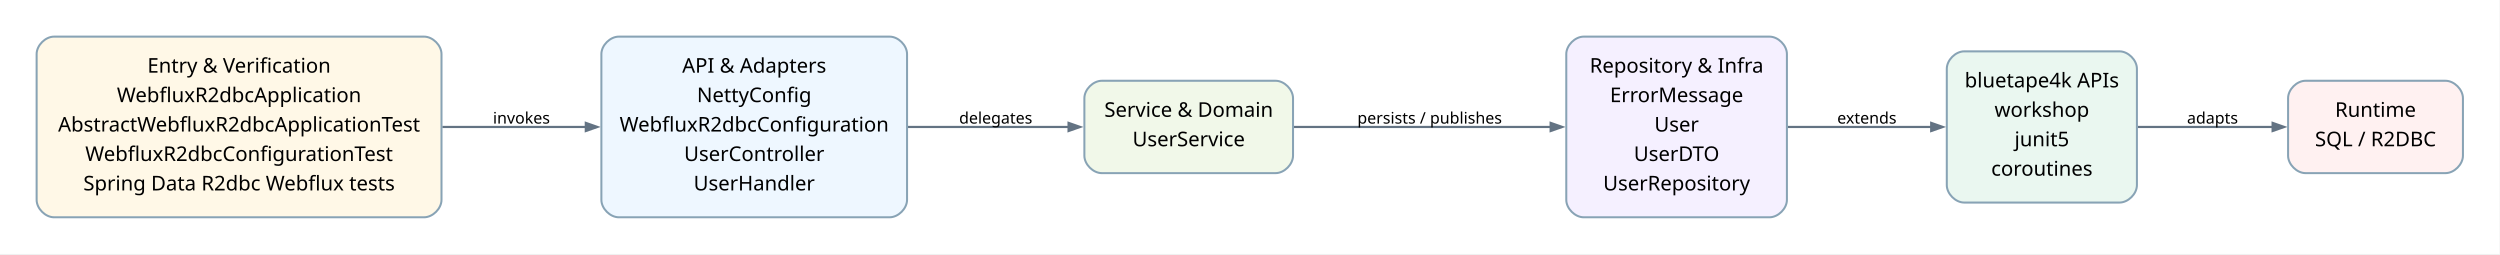
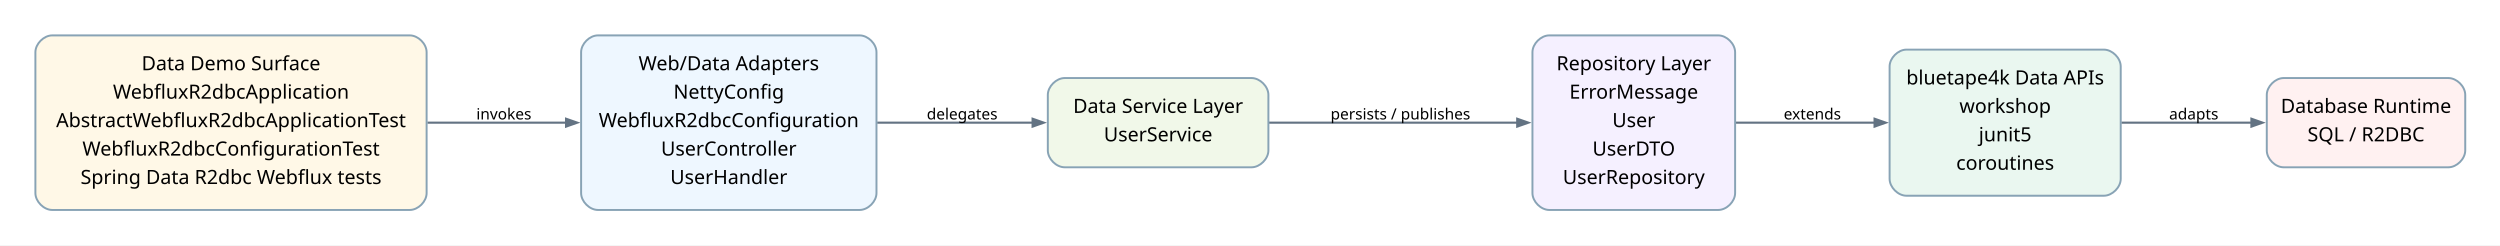
- <svg xmlns="http://www.w3.org/2000/svg" width="1720pt" height="175pt" viewBox="0.00 0.00 1720.00 175.00">
+ <svg xmlns="http://www.w3.org/2000/svg" width="1780pt" height="175pt" viewBox="0.00 0.00 1780.00 175.00">
  <g id="graph0" class="graph" transform="scale(1 1) rotate(0) translate(25.2 149.49)">
-     <polygon fill="white" stroke="none" points="-25.2,25.2 -25.2,-149.49 1694.5,-149.49 1694.5,25.2 -25.2,25.2" />
+     <polygon fill="white" stroke="none" points="-25.2,25.2 -25.2,-149.49 1755.25,-149.49 1755.25,25.2 -25.2,25.2" />
    <g id="edge1" class="edge">
      <path fill="none" stroke="#637383" stroke-width="1.5" d="M279.1,-62.15C279.1,-62.15 377.83,-62.15 377.83,-62.15" />
      <polygon fill="#637383" stroke="#637383" stroke-width="1.5" points="377.83,-64.95 385.83,-62.15 377.83,-59.35 377.83,-64.95" />
      <text xml:space="preserve" text-anchor="middle" x="333.55" y="-64.45" font-family="Comic Mono" font-size="11.00">invokes</text>
    </g>
    <g id="edge2" class="edge">
-       <path fill="none" stroke="#637383" stroke-width="1.5" d="M599.51,-62.15C599.51,-62.15 709.97,-62.15 709.97,-62.15" />
-       <polygon fill="#637383" stroke="#637383" stroke-width="1.5" points="709.97,-64.95 717.97,-62.15 709.97,-59.35 709.97,-64.95" />
+       <path fill="none" stroke="#637383" stroke-width="1.5" d="M599.32,-62.15C599.32,-62.15 710.01,-62.15 710.01,-62.15" />
+       <polygon fill="#637383" stroke="#637383" stroke-width="1.5" points="710.01,-64.95 718.01,-62.15 710.01,-59.35 710.01,-64.95" />
      <text xml:space="preserve" text-anchor="middle" x="659.85" y="-64.45" font-family="Comic Mono" font-size="11.00">delegates</text>
    </g>
    <g id="edge3" class="edge">
-       <path fill="none" stroke="#637383" stroke-width="1.5" d="M865.05,-62.15C865.05,-62.15 1041.65,-62.15 1041.65,-62.15" />
-       <polygon fill="#637383" stroke="#637383" stroke-width="1.5" points="1041.65,-64.95 1049.65,-62.15 1041.65,-59.35 1041.65,-64.95" />
-       <text xml:space="preserve" text-anchor="middle" x="958.4" y="-64.45" font-family="Comic Mono" font-size="11.00">persists / publishes</text>
+       <path fill="none" stroke="#637383" stroke-width="1.5" d="M878.35,-62.15C878.35,-62.15 1055.05,-62.15 1055.05,-62.15" />
+       <polygon fill="#637383" stroke="#637383" stroke-width="1.5" points="1055.05,-64.95 1063.05,-62.15 1055.05,-59.35 1055.05,-64.95" />
+       <text xml:space="preserve" text-anchor="middle" x="971.9" y="-64.45" font-family="Comic Mono" font-size="11.00">persists / publishes</text>
    </g>
    <g id="edge4" class="edge">
-       <path fill="none" stroke="#637383" stroke-width="1.5" d="M1204.72,-62.15C1204.72,-62.15 1303.46,-62.15 1303.46,-62.15" />
-       <polygon fill="#637383" stroke="#637383" stroke-width="1.5" points="1303.46,-64.95 1311.46,-62.15 1303.46,-59.35 1303.46,-64.95" />
-       <text xml:space="preserve" text-anchor="middle" x="1259.2" y="-64.45" font-family="Comic Mono" font-size="11.00">extends</text>
+       <path fill="none" stroke="#637383" stroke-width="1.5" d="M1210.66,-62.15C1210.66,-62.15 1309.49,-62.15 1309.49,-62.15" />
+       <polygon fill="#637383" stroke="#637383" stroke-width="1.5" points="1309.49,-64.95 1317.49,-62.15 1309.49,-59.35 1309.49,-64.95" />
+       <text xml:space="preserve" text-anchor="middle" x="1265.2" y="-64.45" font-family="Comic Mono" font-size="11.00">extends</text>
    </g>
    <g id="edge5" class="edge">
-       <path fill="none" stroke="#637383" stroke-width="1.5" d="M1445.69,-62.15C1445.69,-62.15 1538.36,-62.15 1538.36,-62.15" />
-       <polygon fill="#637383" stroke="#637383" stroke-width="1.5" points="1538.36,-64.95 1546.36,-62.15 1538.36,-59.35 1538.36,-64.95" />
-       <text xml:space="preserve" text-anchor="middle" x="1497" y="-64.45" font-family="Comic Mono" font-size="11.00">adapts</text>
+       <path fill="none" stroke="#637383" stroke-width="1.5" d="M1485.18,-62.15C1485.18,-62.15 1577.81,-62.15 1577.81,-62.15" />
+       <polygon fill="#637383" stroke="#637383" stroke-width="1.5" points="1577.81,-64.95 1585.81,-62.15 1577.81,-59.35 1577.81,-64.95" />
+       <text xml:space="preserve" text-anchor="middle" x="1536.75" y="-64.45" font-family="Comic Mono" font-size="11.00">adapts</text>
    </g>
    <g id="node1" class="node">
      <path fill="#fff8e7" stroke="#88a3b5" stroke-width="1.4" d="M266.55,-124.29C266.55,-124.29 12,-124.29 12,-124.29 6,-124.29 0,-118.29 0,-112.29 0,-112.29 0,-12 0,-12 0,-6 6,0 12,0 12,0 266.55,0 266.55,0 272.55,0 278.55,-6 278.55,-12 278.55,-12 278.55,-112.29 278.55,-112.29 278.55,-118.29 272.55,-124.29 266.55,-124.29" />
-       <text xml:space="preserve" text-anchor="middle" x="139.28" y="-99.47" font-family="Architects Daughter" font-size="14.00">Entry &amp; Verification</text>
+       <text xml:space="preserve" text-anchor="middle" x="139.28" y="-99.47" font-family="Architects Daughter" font-size="14.00">Data Demo Surface</text>
      <text xml:space="preserve" text-anchor="middle" x="139.28" y="-79.22" font-family="Architects Daughter" font-size="14.00">WebfluxR2dbcApplication</text>
      <text xml:space="preserve" text-anchor="middle" x="139.28" y="-58.97" font-family="Architects Daughter" font-size="14.00">AbstractWebfluxR2dbcApplicationTest</text>
      <text xml:space="preserve" text-anchor="middle" x="139.28" y="-38.72" font-family="Architects Daughter" font-size="14.00">WebfluxR2dbcConfigurationTest</text>
      <text xml:space="preserve" text-anchor="middle" x="139.28" y="-18.47" font-family="Architects Daughter" font-size="14.00">Spring Data R2dbc Webflux tests</text>
    </g>
    <g id="node2" class="node">
      <path fill="#eef7ff" stroke="#88a3b5" stroke-width="1.4" d="M586.85,-124.29C586.85,-124.29 400.55,-124.29 400.55,-124.29 394.55,-124.29 388.55,-118.29 388.55,-112.29 388.55,-112.29 388.55,-12 388.55,-12 388.55,-6 394.55,0 400.55,0 400.55,0 586.85,0 586.85,0 592.85,0 598.85,-6 598.85,-12 598.85,-12 598.85,-112.29 598.85,-112.29 598.85,-118.29 592.85,-124.29 586.85,-124.29" />
-       <text xml:space="preserve" text-anchor="middle" x="493.7" y="-99.47" font-family="Architects Daughter" font-size="14.00">API &amp; Adapters</text>
+       <text xml:space="preserve" text-anchor="middle" x="493.7" y="-99.47" font-family="Architects Daughter" font-size="14.00">Web/Data Adapters</text>
      <text xml:space="preserve" text-anchor="middle" x="493.7" y="-79.22" font-family="Architects Daughter" font-size="14.00">NettyConfig</text>
      <text xml:space="preserve" text-anchor="middle" x="493.7" y="-58.97" font-family="Architects Daughter" font-size="14.00">WebfluxR2dbcConfiguration</text>
      <text xml:space="preserve" text-anchor="middle" x="493.7" y="-38.72" font-family="Architects Daughter" font-size="14.00">UserController</text>
      <text xml:space="preserve" text-anchor="middle" x="493.7" y="-18.47" font-family="Architects Daughter" font-size="14.00">UserHandler</text>
    </g>
    <g id="node3" class="node">
-       <path fill="#f1f8e9" stroke="#88a3b5" stroke-width="1.4" d="M852.4,-93.92C852.4,-93.92 732.85,-93.92 732.85,-93.92 726.85,-93.92 720.85,-87.92 720.85,-81.92 720.85,-81.92 720.85,-42.38 720.85,-42.38 720.85,-36.38 726.85,-30.38 732.85,-30.38 732.85,-30.38 852.4,-30.38 852.4,-30.38 858.4,-30.38 864.4,-36.38 864.4,-42.38 864.4,-42.38 864.4,-81.92 864.4,-81.92 864.4,-87.92 858.4,-93.92 852.4,-93.92" />
-       <text xml:space="preserve" text-anchor="middle" x="792.63" y="-69.1" font-family="Architects Daughter" font-size="14.00">Service &amp; Domain</text>
-       <text xml:space="preserve" text-anchor="middle" x="792.63" y="-48.85" font-family="Architects Daughter" font-size="14.00">UserService</text>
+       <path fill="#f1f8e9" stroke="#88a3b5" stroke-width="1.4" d="M865.9,-93.92C865.9,-93.92 732.85,-93.92 732.85,-93.92 726.85,-93.92 720.85,-87.92 720.85,-81.92 720.85,-81.92 720.85,-42.38 720.85,-42.38 720.85,-36.38 726.85,-30.38 732.85,-30.38 732.85,-30.38 865.9,-30.38 865.9,-30.38 871.9,-30.38 877.9,-36.38 877.9,-42.38 877.9,-42.38 877.9,-81.92 877.9,-81.92 877.9,-87.92 871.9,-93.92 865.9,-93.92" />
+       <text xml:space="preserve" text-anchor="middle" x="799.38" y="-69.1" font-family="Architects Daughter" font-size="14.00">Data Service Layer</text>
+       <text xml:space="preserve" text-anchor="middle" x="799.38" y="-48.85" font-family="Architects Daughter" font-size="14.00">UserService</text>
    </g>
    <g id="node4" class="node">
-       <path fill="#f5f0ff" stroke="#88a3b5" stroke-width="1.4" d="M1192.2,-124.29C1192.2,-124.29 1064.4,-124.29 1064.4,-124.29 1058.4,-124.29 1052.4,-118.29 1052.4,-112.29 1052.4,-112.29 1052.4,-12 1052.4,-12 1052.4,-6 1058.4,0 1064.4,0 1064.4,0 1192.2,0 1192.2,0 1198.2,0 1204.2,-6 1204.2,-12 1204.2,-12 1204.2,-112.29 1204.2,-112.29 1204.2,-118.29 1198.2,-124.29 1192.2,-124.29" />
-       <text xml:space="preserve" text-anchor="middle" x="1128.3" y="-99.47" font-family="Architects Daughter" font-size="14.00">Repository &amp; Infra</text>
-       <text xml:space="preserve" text-anchor="middle" x="1128.3" y="-79.22" font-family="Architects Daughter" font-size="14.00">ErrorMessage</text>
-       <text xml:space="preserve" text-anchor="middle" x="1128.3" y="-58.97" font-family="Architects Daughter" font-size="14.00">User</text>
-       <text xml:space="preserve" text-anchor="middle" x="1128.3" y="-38.72" font-family="Architects Daughter" font-size="14.00">UserDTO</text>
-       <text xml:space="preserve" text-anchor="middle" x="1128.3" y="-18.47" font-family="Architects Daughter" font-size="14.00">UserRepository</text>
+       <path fill="#f5f0ff" stroke="#88a3b5" stroke-width="1.4" d="M1198.2,-124.29C1198.2,-124.29 1077.9,-124.29 1077.9,-124.29 1071.9,-124.29 1065.9,-118.29 1065.9,-112.29 1065.9,-112.29 1065.9,-12 1065.9,-12 1065.9,-6 1071.9,0 1077.9,0 1077.9,0 1198.2,0 1198.2,0 1204.2,0 1210.2,-6 1210.2,-12 1210.2,-12 1210.2,-112.29 1210.2,-112.29 1210.2,-118.29 1204.2,-124.29 1198.2,-124.29" />
+       <text xml:space="preserve" text-anchor="middle" x="1138.05" y="-99.47" font-family="Architects Daughter" font-size="14.00">Repository Layer</text>
+       <text xml:space="preserve" text-anchor="middle" x="1138.05" y="-79.22" font-family="Architects Daughter" font-size="14.00">ErrorMessage</text>
+       <text xml:space="preserve" text-anchor="middle" x="1138.05" y="-58.97" font-family="Architects Daughter" font-size="14.00">User</text>
+       <text xml:space="preserve" text-anchor="middle" x="1138.05" y="-38.72" font-family="Architects Daughter" font-size="14.00">UserDTO</text>
+       <text xml:space="preserve" text-anchor="middle" x="1138.05" y="-18.47" font-family="Architects Daughter" font-size="14.00">UserRepository</text>
    </g>
    <g id="node5" class="node">
-       <path fill="#eaf7f0" stroke="#88a3b5" stroke-width="1.4" d="M1433,-114.16C1433,-114.16 1326.2,-114.16 1326.2,-114.16 1320.2,-114.16 1314.2,-108.16 1314.2,-102.16 1314.2,-102.16 1314.2,-22.13 1314.2,-22.13 1314.2,-16.12 1320.2,-10.13 1326.2,-10.13 1326.2,-10.13 1433,-10.13 1433,-10.13 1439,-10.13 1445,-16.13 1445,-22.13 1445,-22.13 1445,-102.16 1445,-102.16 1445,-108.17 1439,-114.16 1433,-114.16" />
-       <text xml:space="preserve" text-anchor="middle" x="1379.6" y="-89.35" font-family="Architects Daughter" font-size="14.00">bluetape4k APIs</text>
-       <text xml:space="preserve" text-anchor="middle" x="1379.6" y="-69.1" font-family="Architects Daughter" font-size="14.00">workshop</text>
-       <text xml:space="preserve" text-anchor="middle" x="1379.6" y="-48.85" font-family="Architects Daughter" font-size="14.00">junit5</text>
-       <text xml:space="preserve" text-anchor="middle" x="1379.6" y="-28.6" font-family="Architects Daughter" font-size="14.00">coroutines</text>
+       <path fill="#eaf7f0" stroke="#88a3b5" stroke-width="1.4" d="M1472.75,-114.16C1472.75,-114.16 1332.2,-114.16 1332.2,-114.16 1326.2,-114.16 1320.2,-108.16 1320.2,-102.16 1320.2,-102.16 1320.2,-22.13 1320.2,-22.13 1320.2,-16.12 1326.2,-10.13 1332.2,-10.13 1332.2,-10.13 1472.75,-10.13 1472.75,-10.13 1478.75,-10.13 1484.75,-16.13 1484.75,-22.13 1484.75,-22.13 1484.75,-102.16 1484.75,-102.16 1484.75,-108.17 1478.75,-114.16 1472.75,-114.16" />
+       <text xml:space="preserve" text-anchor="middle" x="1402.48" y="-89.35" font-family="Architects Daughter" font-size="14.00">bluetape4k Data APIs</text>
+       <text xml:space="preserve" text-anchor="middle" x="1402.48" y="-69.1" font-family="Architects Daughter" font-size="14.00">workshop</text>
+       <text xml:space="preserve" text-anchor="middle" x="1402.48" y="-48.85" font-family="Architects Daughter" font-size="14.00">junit5</text>
+       <text xml:space="preserve" text-anchor="middle" x="1402.48" y="-28.6" font-family="Architects Daughter" font-size="14.00">coroutines</text>
    </g>
    <g id="node6" class="node">
-       <path fill="#fff1f1" stroke="#88a3b5" stroke-width="1.4" d="M1657.3,-93.92C1657.3,-93.92 1561,-93.92 1561,-93.92 1555,-93.92 1549,-87.92 1549,-81.92 1549,-81.92 1549,-42.38 1549,-42.38 1549,-36.38 1555,-30.38 1561,-30.38 1561,-30.38 1657.3,-30.38 1657.3,-30.38 1663.3,-30.38 1669.3,-36.38 1669.3,-42.38 1669.3,-42.38 1669.3,-81.92 1669.3,-81.92 1669.3,-87.92 1663.3,-93.92 1657.3,-93.92" />
-       <text xml:space="preserve" text-anchor="middle" x="1609.15" y="-69.1" font-family="Architects Daughter" font-size="14.00">Runtime</text>
-       <text xml:space="preserve" text-anchor="middle" x="1609.15" y="-48.85" font-family="Architects Daughter" font-size="14.00">SQL / R2DBC</text>
+       <path fill="#fff1f1" stroke="#88a3b5" stroke-width="1.4" d="M1718.05,-93.92C1718.05,-93.92 1600.75,-93.92 1600.75,-93.92 1594.75,-93.92 1588.75,-87.92 1588.75,-81.92 1588.75,-81.92 1588.75,-42.38 1588.75,-42.38 1588.75,-36.38 1594.75,-30.38 1600.75,-30.38 1600.75,-30.38 1718.05,-30.38 1718.05,-30.38 1724.05,-30.38 1730.05,-36.38 1730.05,-42.38 1730.05,-42.38 1730.05,-81.92 1730.05,-81.92 1730.05,-87.92 1724.05,-93.92 1718.05,-93.92" />
+       <text xml:space="preserve" text-anchor="middle" x="1659.4" y="-69.1" font-family="Architects Daughter" font-size="14.00">Database Runtime</text>
+       <text xml:space="preserve" text-anchor="middle" x="1659.4" y="-48.85" font-family="Architects Daughter" font-size="14.00">SQL / R2DBC</text>
    </g>
  </g>
</svg>
